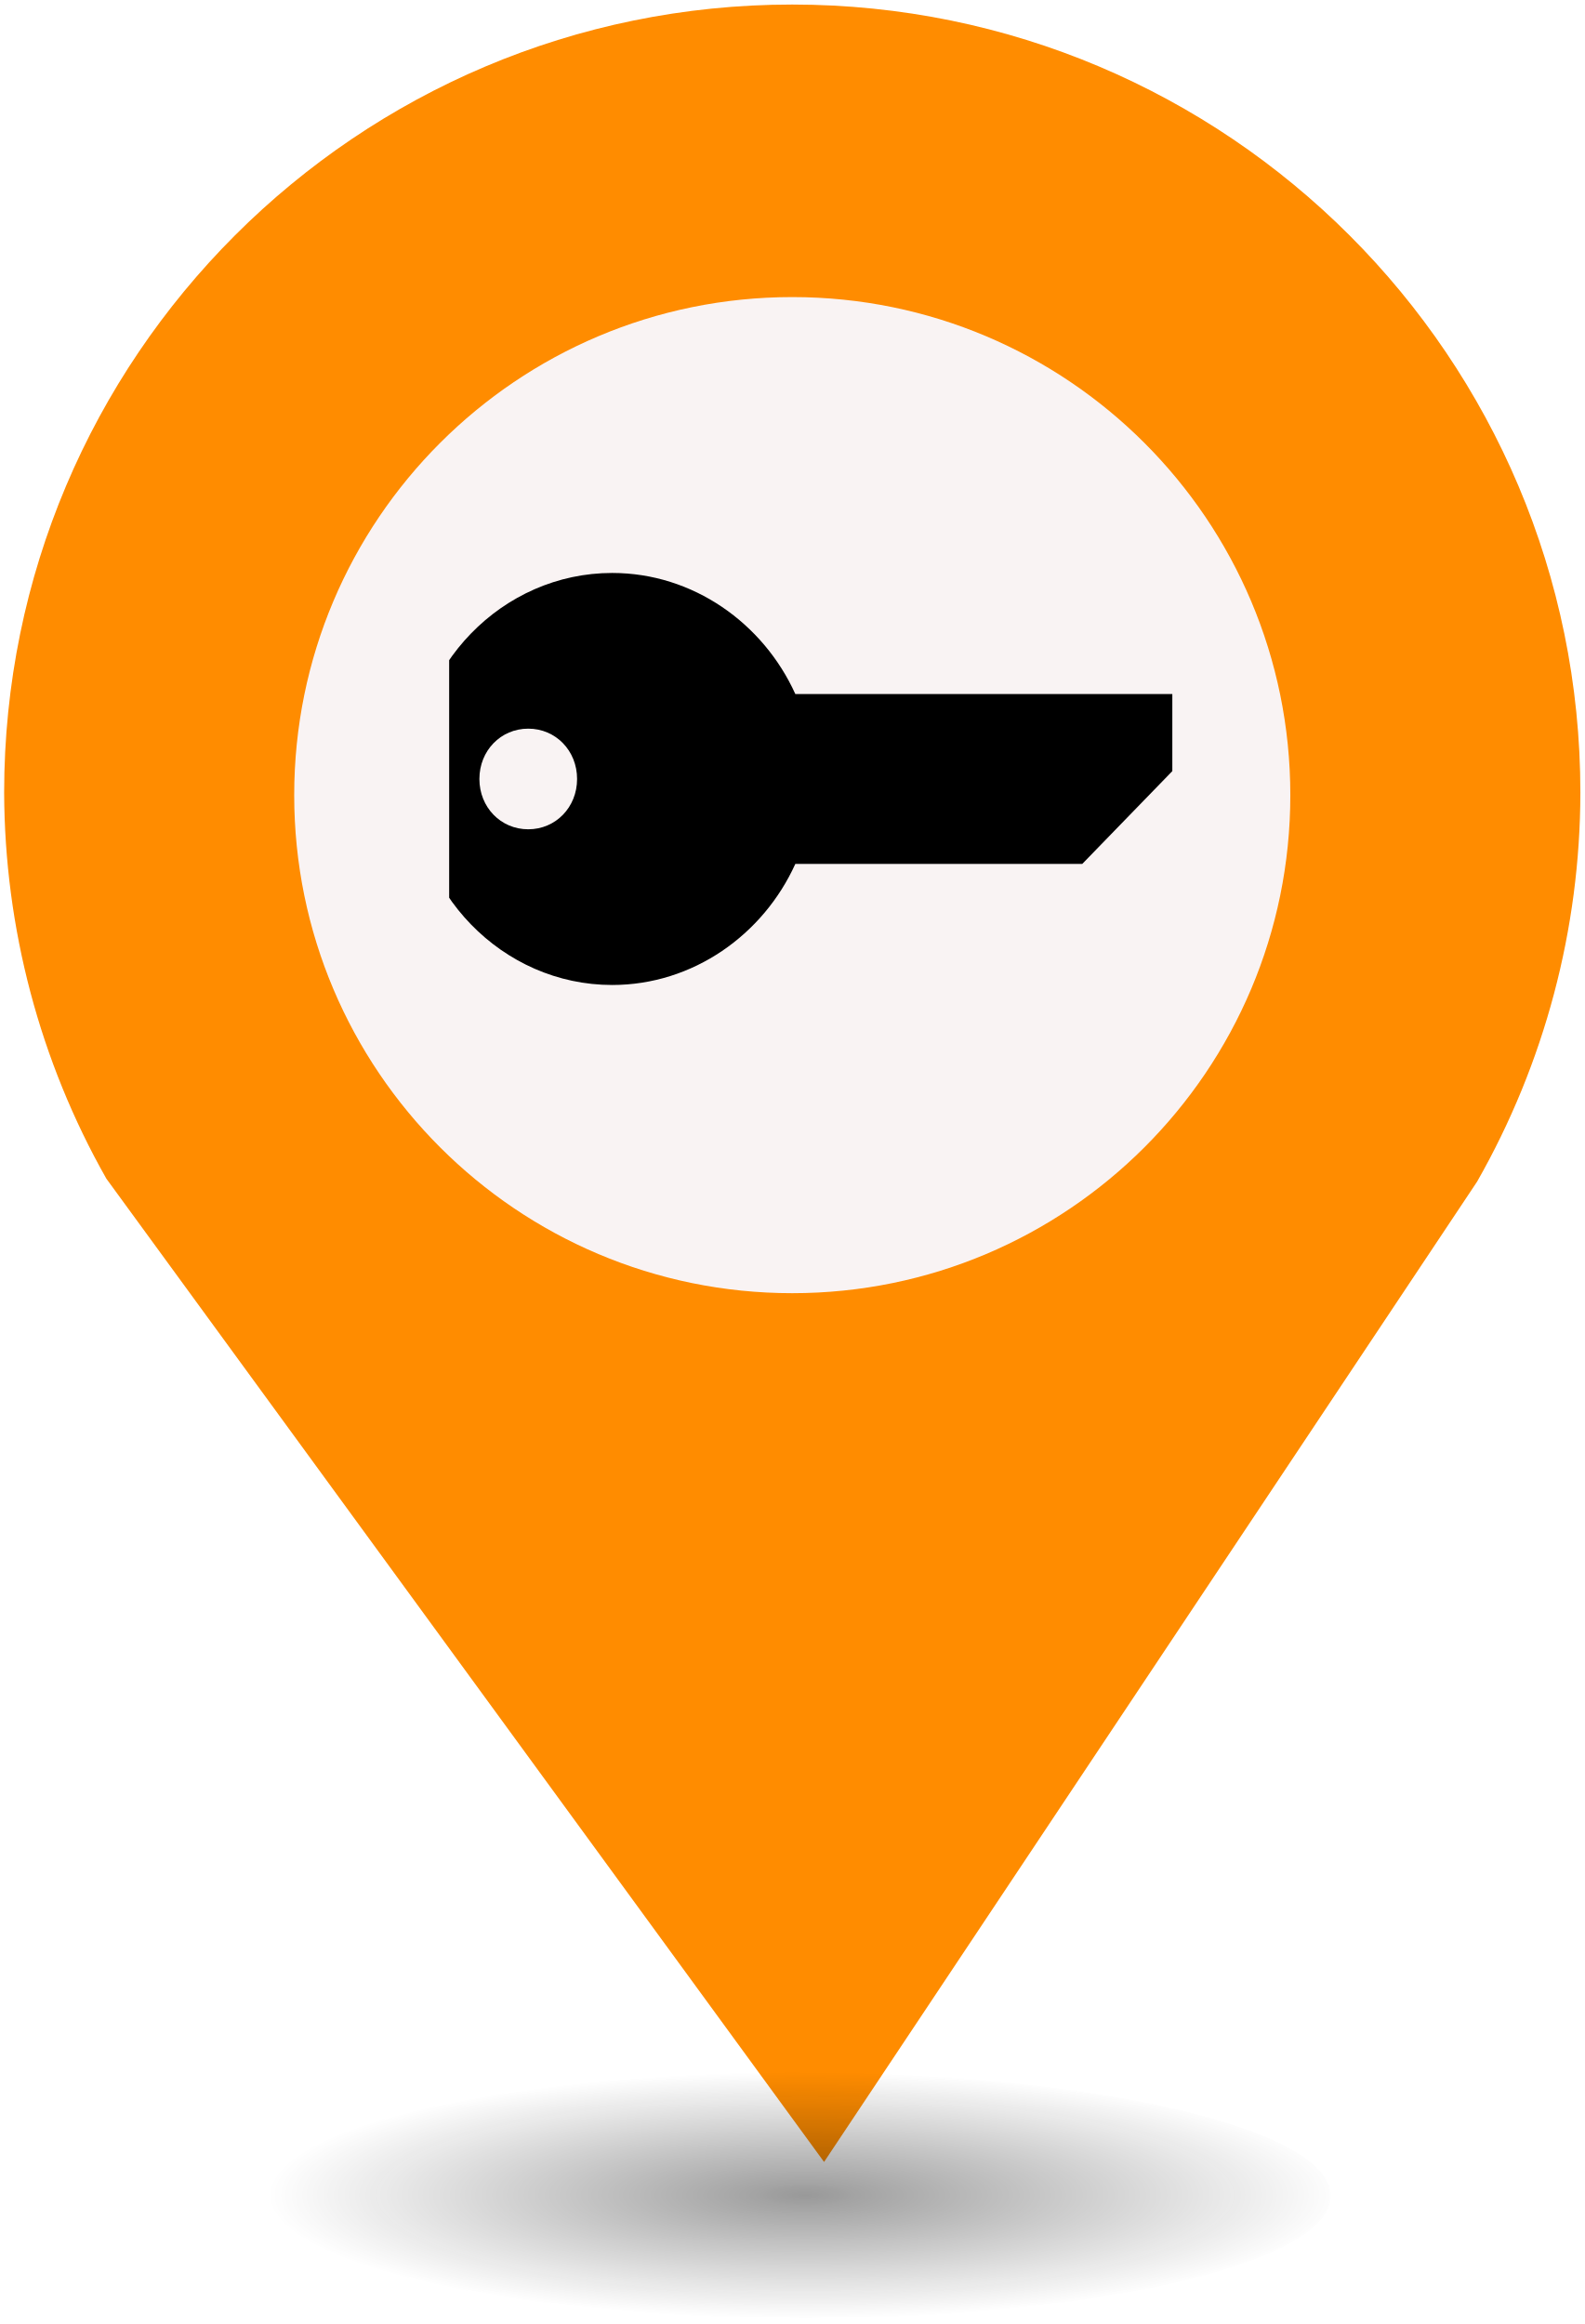
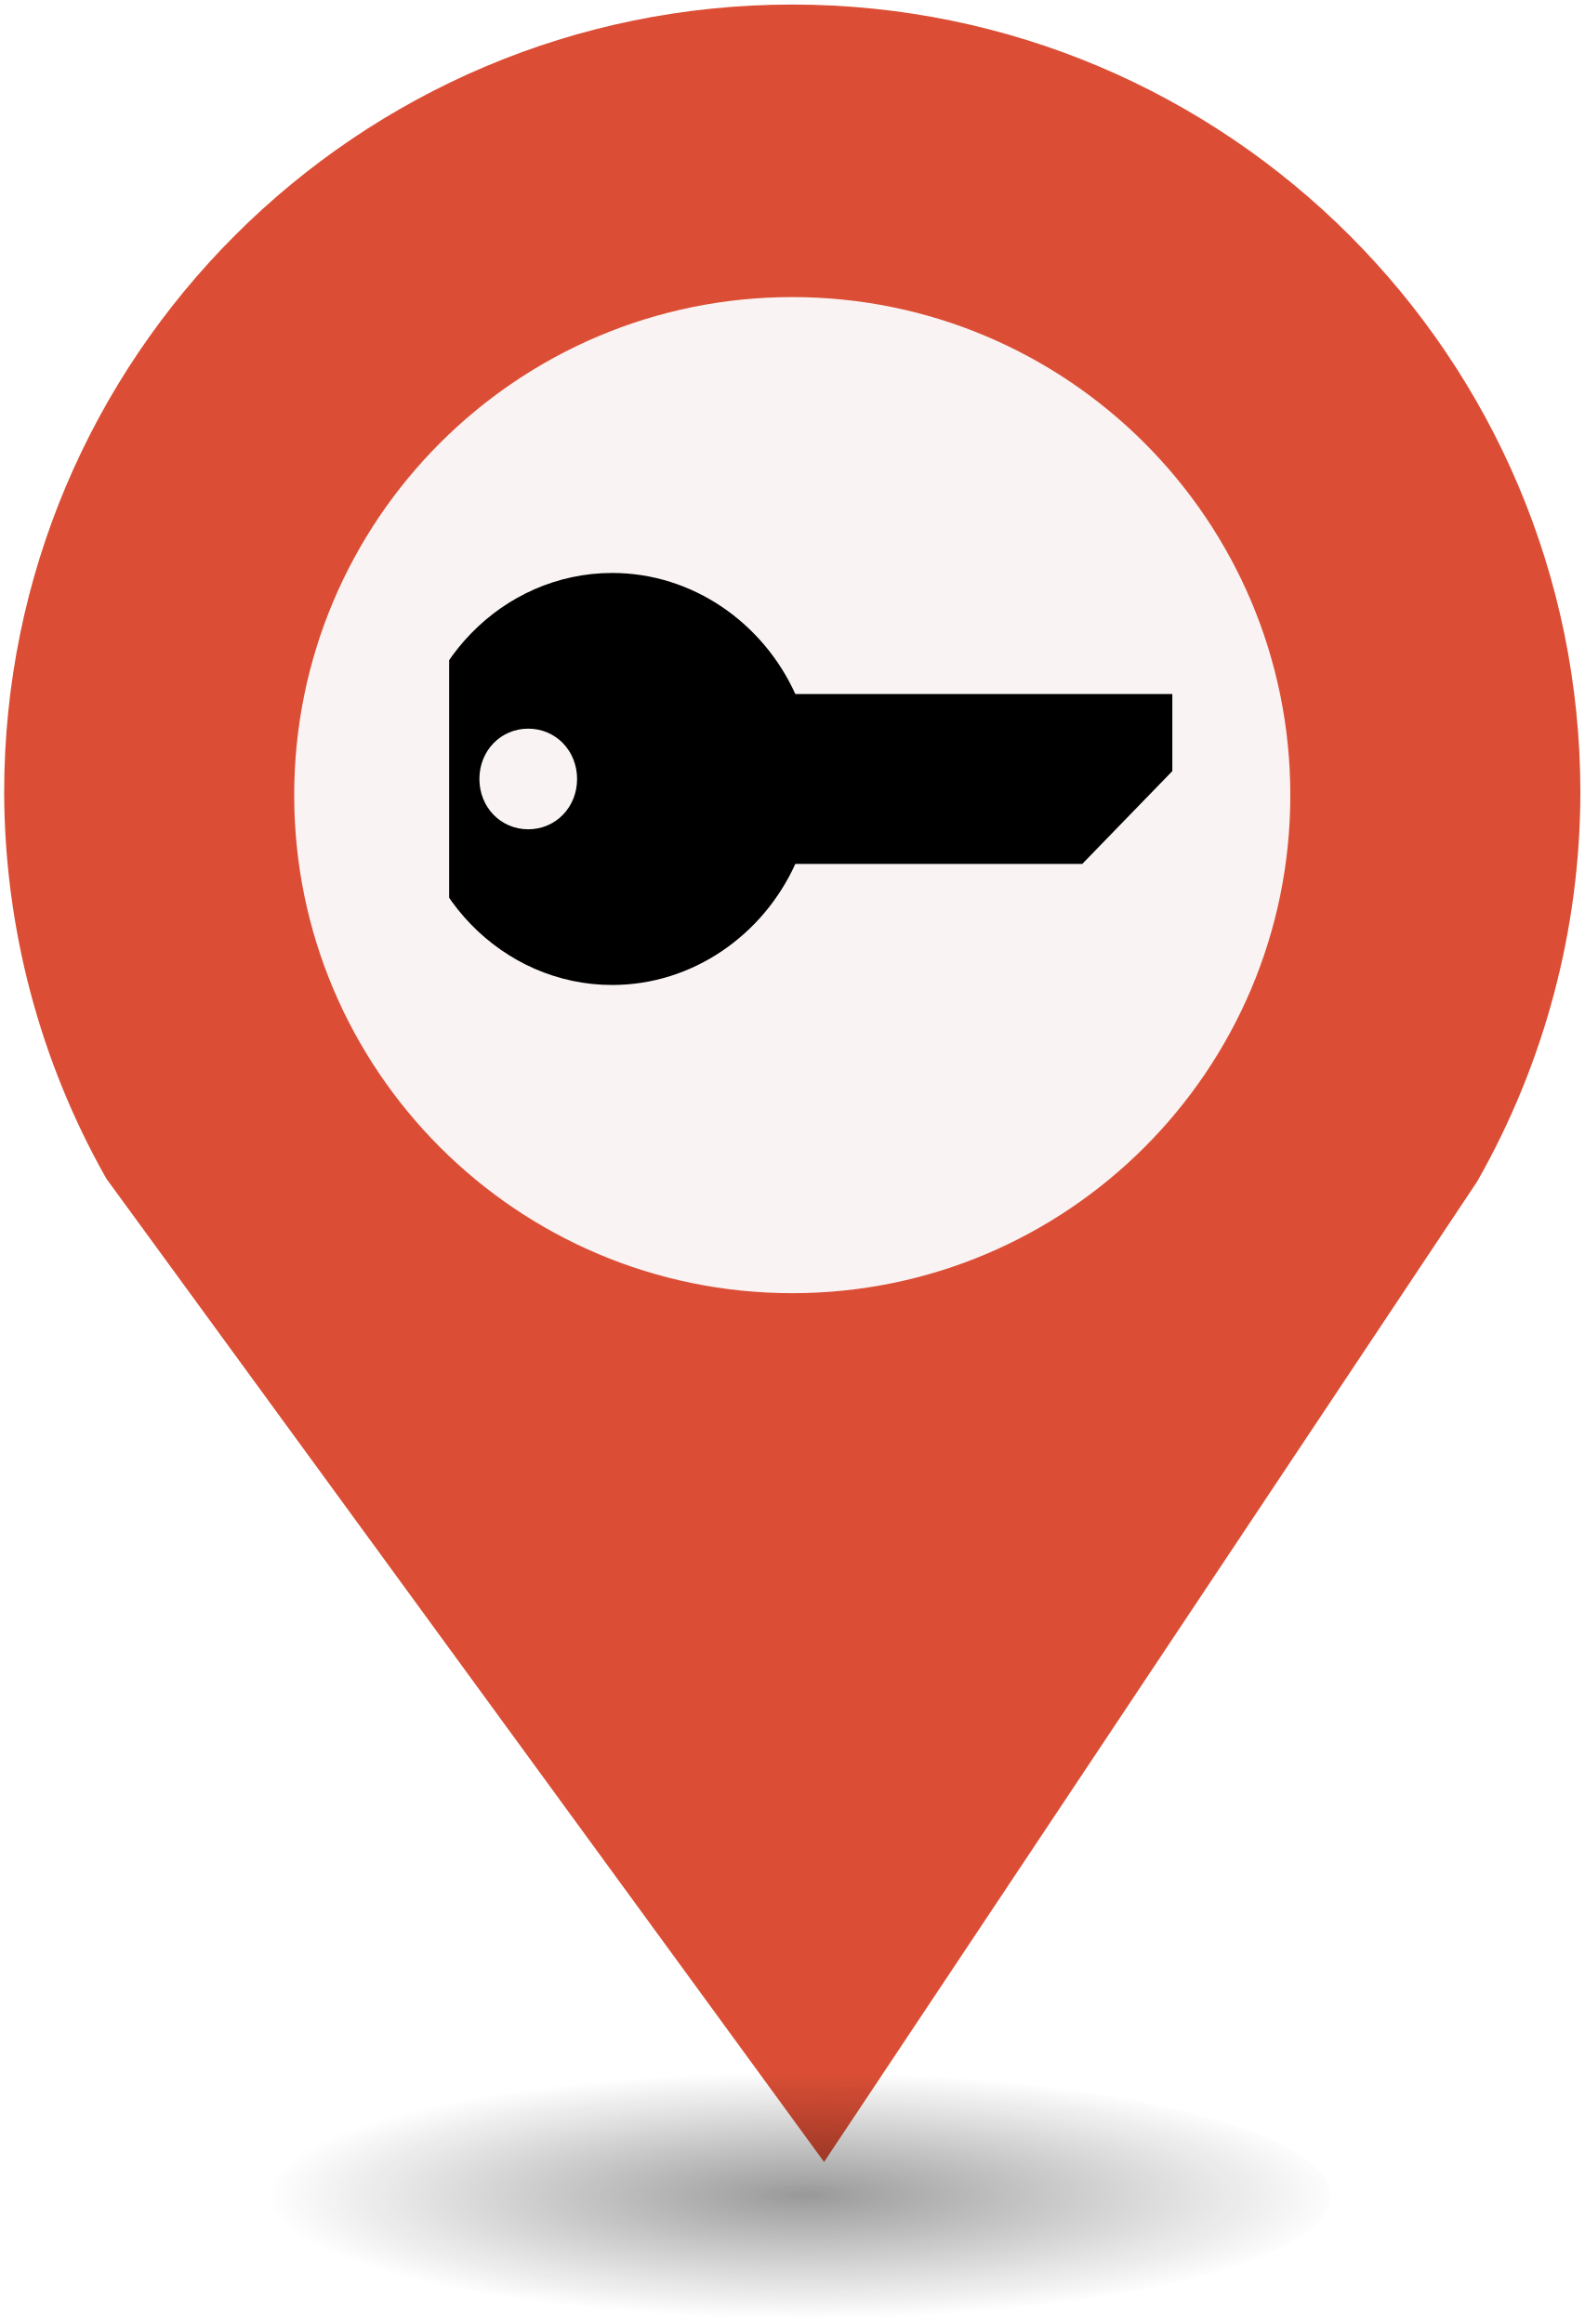
<svg xmlns="http://www.w3.org/2000/svg" height="44px" width="30px" version="1.1" viewBox="0 0 29.989 43.988" id="svg16">
  <defs id="defs7">
    <radialGradient id="a" gradientUnits="userSpaceOnUse" cy="127.6" cx="-42.75" gradientTransform="matrix(4.274964,0,0,0.98163,197.9983,-83.70691)" r="2.384">
      <stop stop-color="#010101" offset="0" id="stop2" />
      <stop stop-opacity="0" stop-color="#090909" offset="1" id="stop4" />
    </radialGradient>
  </defs>
-   <path d="m 14.994,0.086 c -8.239,0 -14.917,6.678 -14.917,14.917 0.009,2.562 0.673,5.079 1.935,7.307 L 15.596,40.921 27.956,22.366 C 29.234,20.122 29.907,17.586 29.911,15.003 29.911,6.765 23.233,0.086 14.994,0.086 Z" id="path9" style="fill:#FF8C00;stroke-width:4.275" />
+   <path d="m 14.994,0.086 c -8.239,0 -14.917,6.678 -14.917,14.917 0.009,2.562 0.673,5.079 1.935,7.307 L 15.596,40.921 27.956,22.366 C 29.234,20.122 29.907,17.586 29.911,15.003 29.911,6.765 23.233,0.086 14.994,0.086 Z" id="path9" style="fill:#db4e35;stroke-width:4.275" />
  <circle cy="15.05" cx="14.994" r="9.427" id="circle11" style="fill:#f9f3f3;stroke-width:4.275" />
  <ellipse rx="10.193" ry="2.339" cy="41.562" cx="14.994" id="ellipse13" style="opacity:0.4;fill:url(#a);stroke-width:4.275" />
  <rect id="replace" rx="0" ry="0" height="13.369" width="13.472" y="8.21" x="8.259" style="fill:none;stroke-width:4.275" />
  <svg height="100" width="100" id="svg12" xml:space="preserve" viewBox="0 0 100 100" y="10" x="8.5" version="1.1">
    <defs id="defs16" />
    <g transform="matrix(0.1500437,0,0,0.1545994,-0.9927076,-2.978105)" id="g6">
      <path style="stroke-width:1.925" id="path4" d="m 27.181,24.728 c -13.862,0 -25.222,11.359 -25.222,25.222 0,13.862 11.359,25.222 25.222,25.222 10.204,0 19.061,-6.161 23.104,-14.825 H 86.481 L 97.84,48.987 V 39.553 H 50.285 C 46.242,30.889 37.385,24.728 27.181,24.728 Z M 16.592,56.111 c -3.466,0 -6.161,-2.695 -6.161,-6.161 0,-3.466 2.695,-6.161 6.161,-6.161 3.466,0 6.161,2.695 6.161,6.161 0,3.466 -2.695,6.161 -6.161,6.161 z" />
    </g>
  </svg>
</svg>
